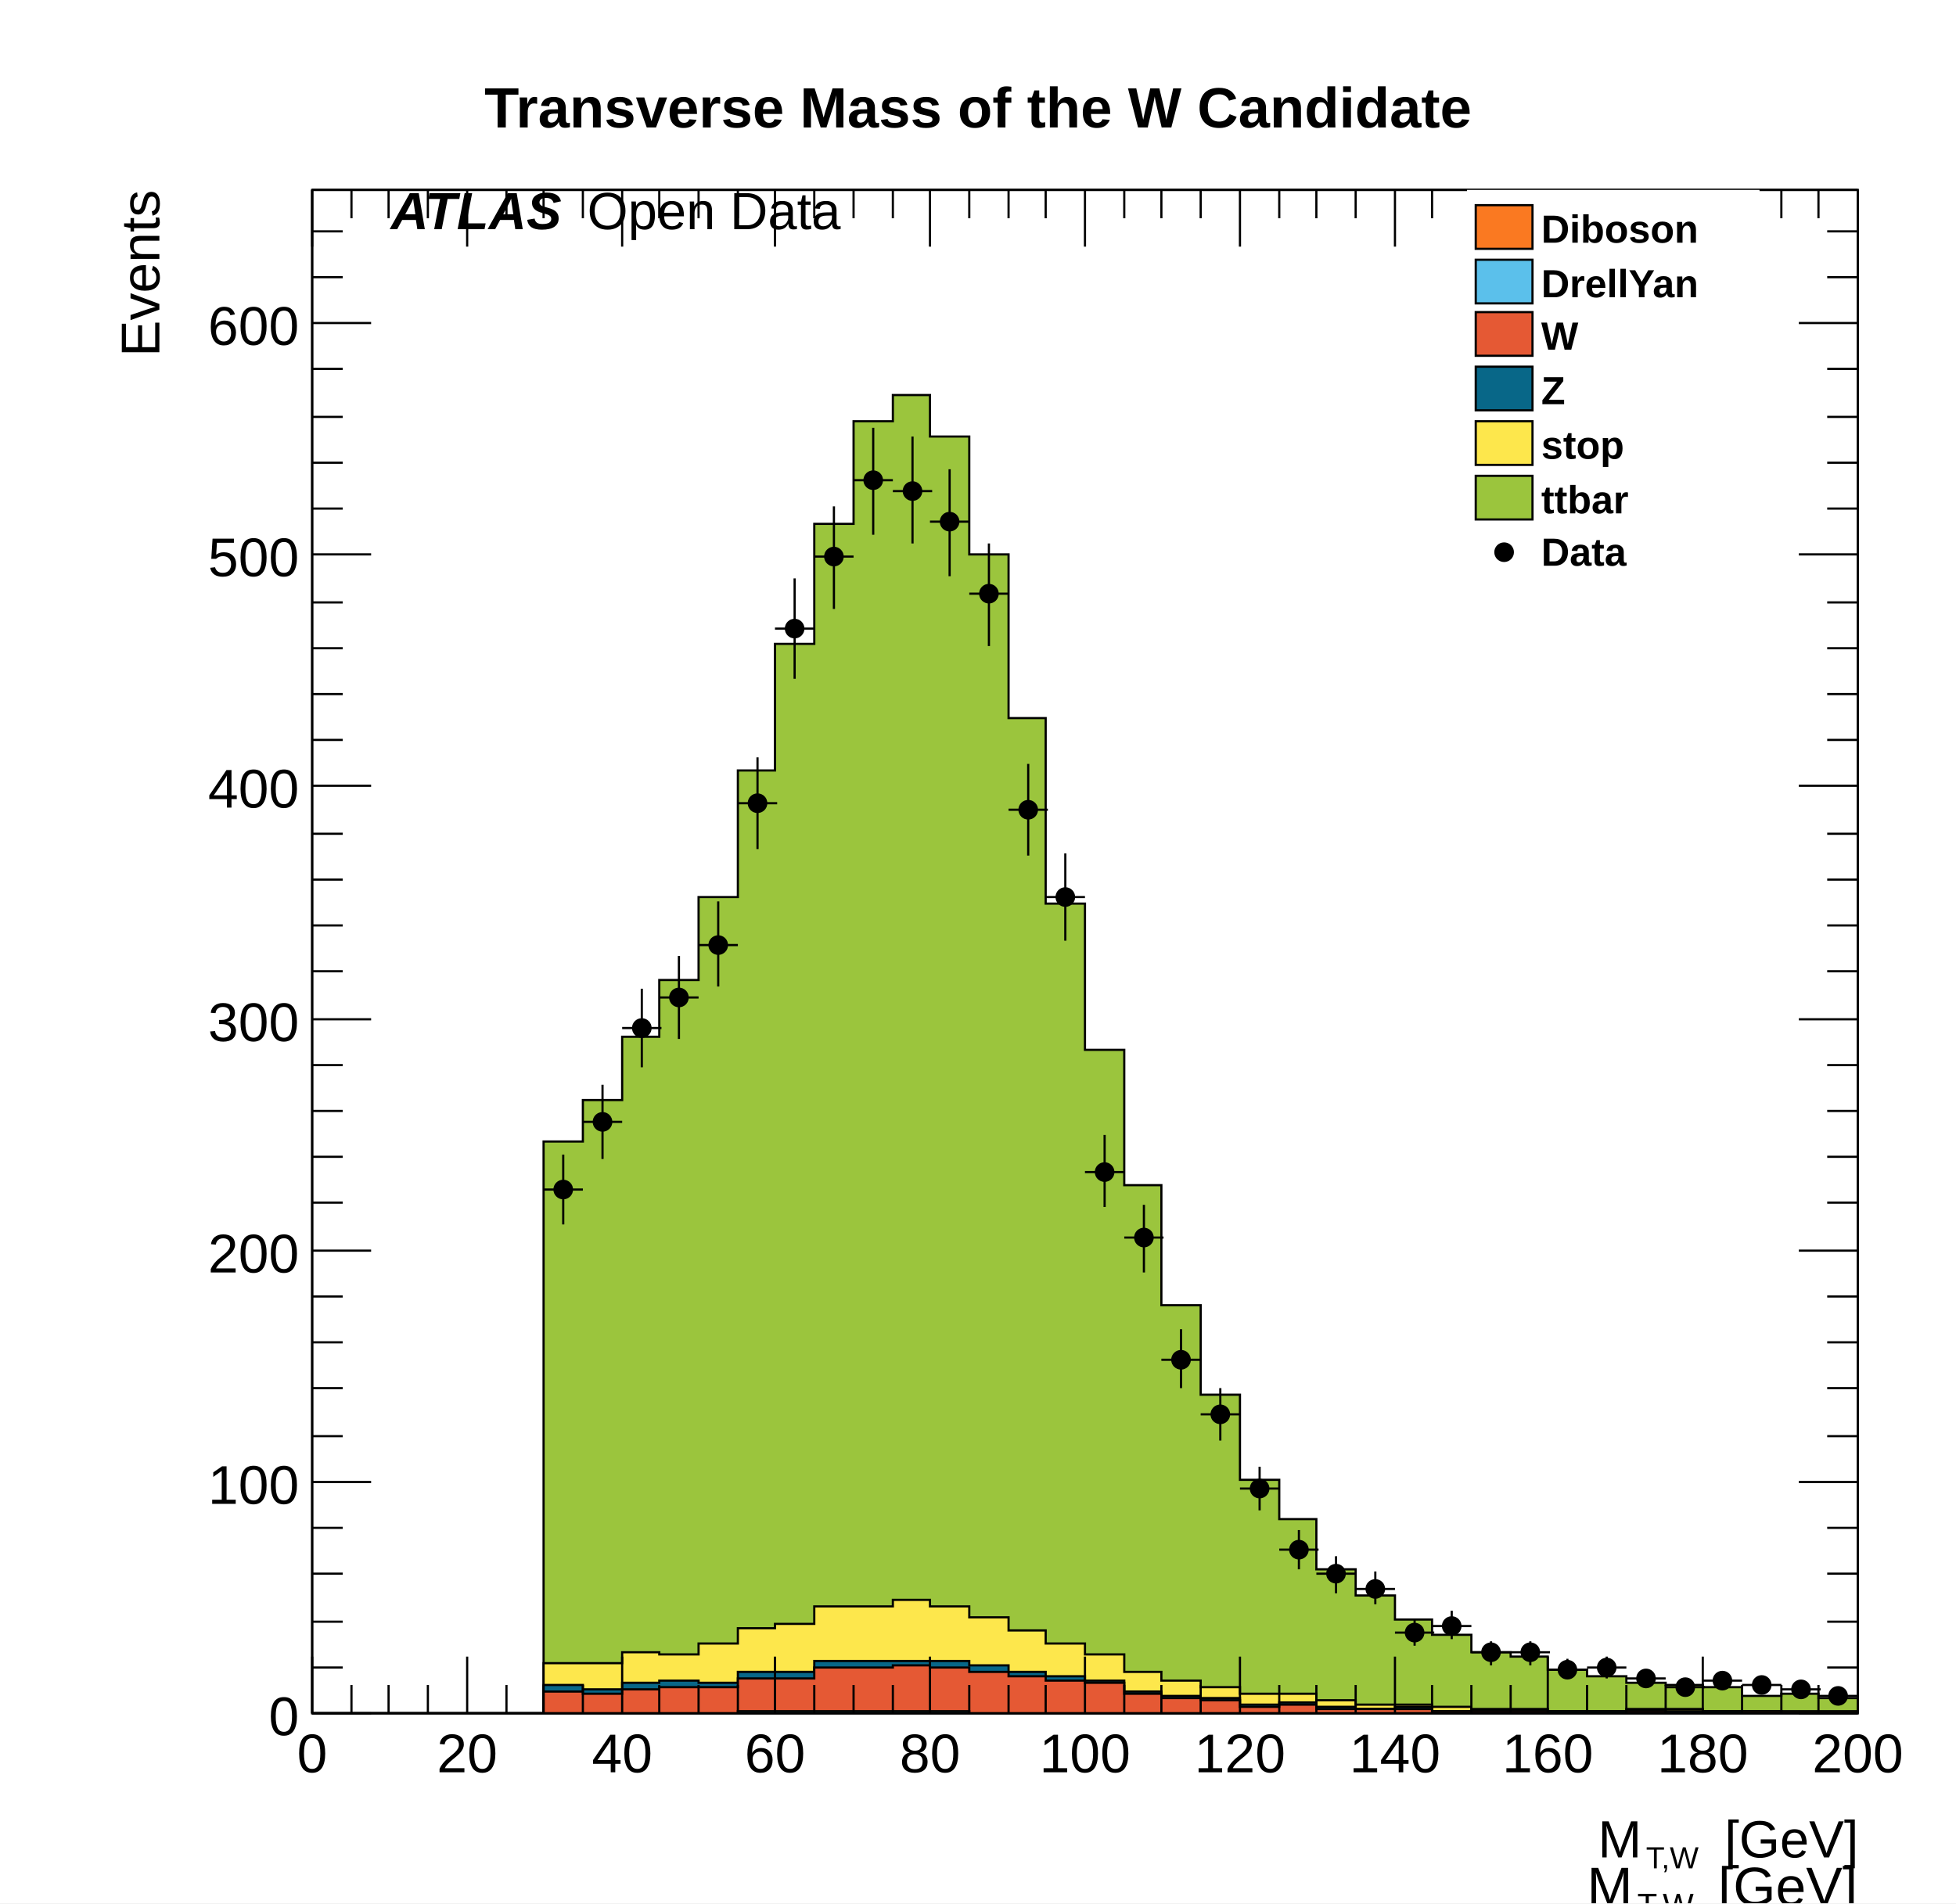
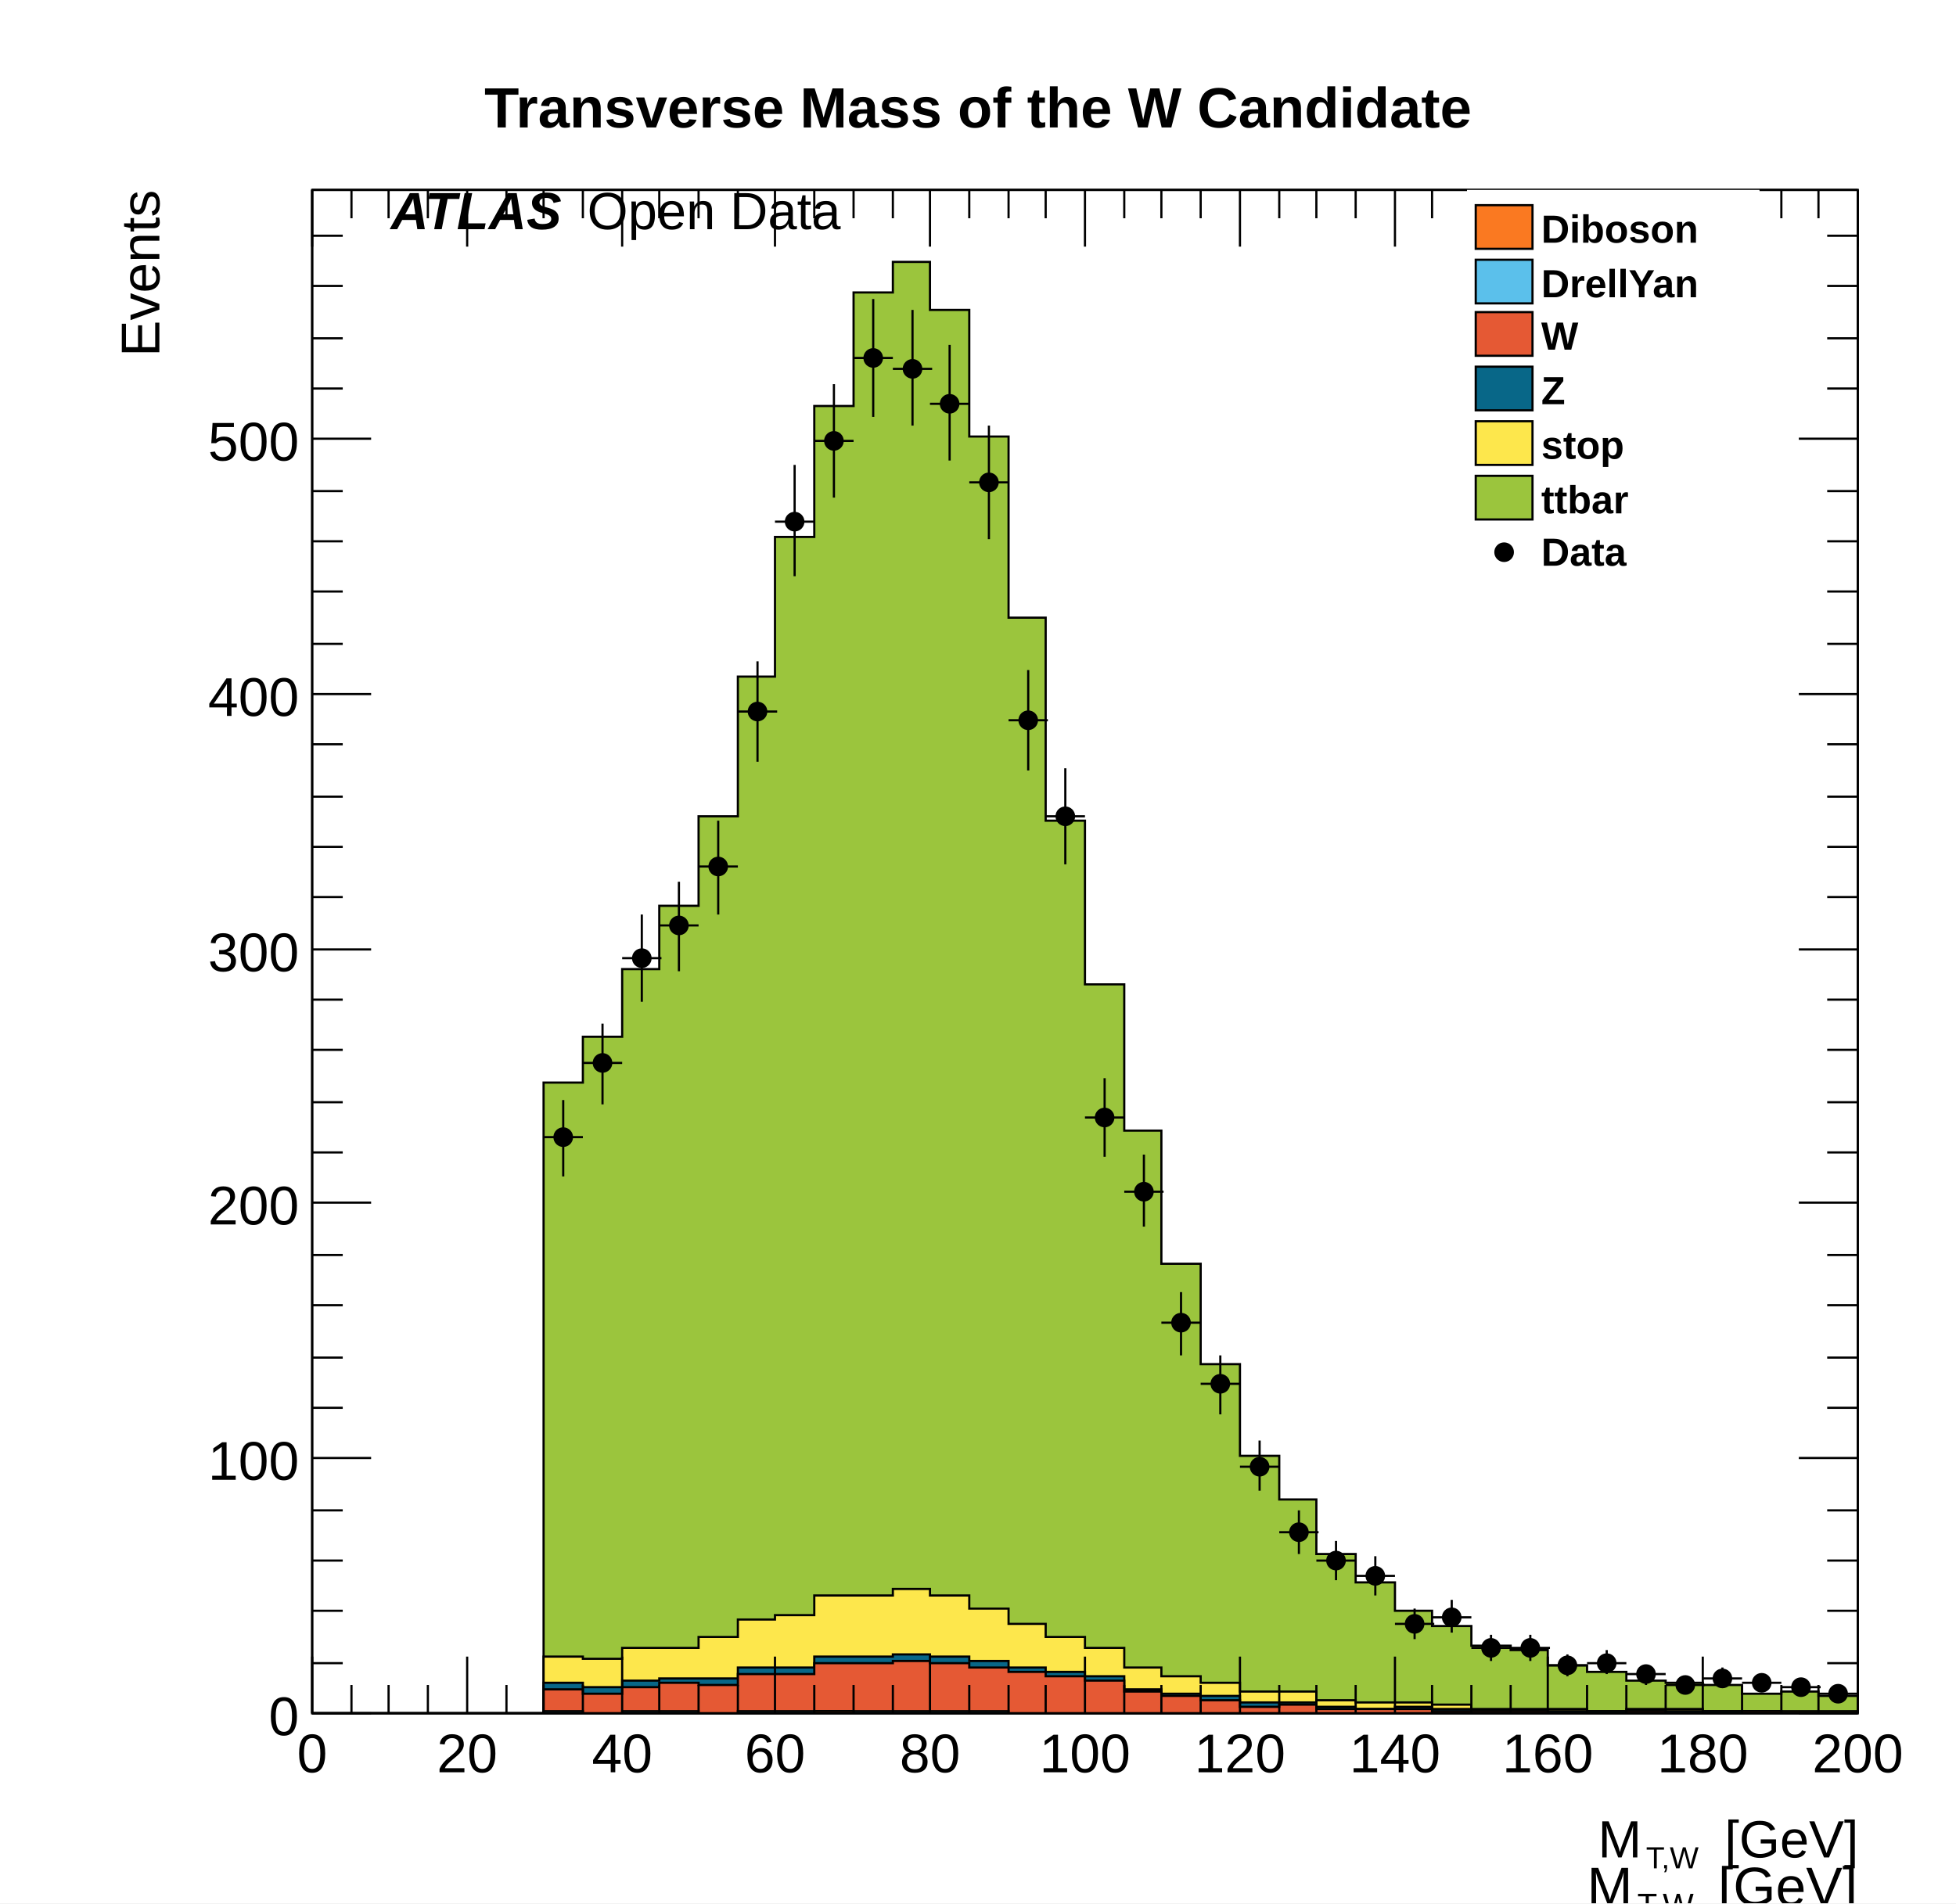
<svg xmlns="http://www.w3.org/2000/svg" viewBox="0 0 896 872" preserveAspectRatio="none" width="896" height="872">
  <path d="M0,0H896V872H0Z" style="fill: white;" />
  <g>
    <svg viewBox="0 0 896 872" preserveAspectRatio="none" x="0" y="0" width="896" height="872">
      <path d="M0,0H896V872H0Z" style="fill: white;" />
      <g>
        <g transform="translate(143,87)">
          <path d="M0,0H708V698H0Z" style="fill: white; stroke: black; stroke-width: 1;" />
          <svg x="0" y="0" overflow="hidden" width="708" height="698" viewBox="0 0 708 698">
            <g>
-               <path d="M0,698h106v-262h18v-19h18v-29h17v-26h18v-38h18v-58h17v-58h18v-55h18v-47h18v-12h17v19h18v54h18v75h17v85h18v67h18v62h17v55h18v41h18v39h18v18h17v23h18v12h18v11h17v7h18v8h18v2h17v6h18v3h18v3h18v1h17v1h18v4h18v-1h17v2h18L708,701H0Z" style="stroke-linejoin: miter; stroke: black; stroke-width: 1; fill: #9bc53d;" />
+               <path d="M0,698h106v-289h18v-21h18v-31h17v-29h18v-41h18v-64h17v-64h18v-60h18v-52h18v-14h17v22h18v58h18v83h17v93h18v75h18v67h17v61h18v46h18v42h18v20h17v25h18v13h18v13h17v7h18v9h18v2h17v7h18v3h18v4h18v1h17v1h18v4h18v-1h17v2h18L708,701H0Z" style="stroke-linejoin: miter; stroke: black; stroke-width: 1; fill: #9bc53d;" />
            </g>
            <g>
-               <path d="M0,698h106v-23h36v-5h17v1h18v-5h18v-7h17v-2h18v-8h36v-3h17v3h18v5h18v6h17v6h18v5h18v8h17v4h18v3h18v3h35v3h18v2h35v1h18v1h35v1h36v-1h35v1h71L708,701H0Z" style="stroke-linejoin: miter; stroke: black; stroke-width: 1; fill: #fde74c;" />
+               <path d="M0,698h106v-26h18v1h18v-5h35v-5h18v-8h17v-2h18v-9h36v-3h17v3h18v6h18v7h17v6h18v5h18v9h17v4h18v3h18v4h35v4h18v1h35v1h18v2h53v1h18v-1h35v1h71L708,701H0Z" style="stroke-linejoin: miter; stroke: black; stroke-width: 1; fill: #fde74c;" />
            </g>
            <g>
-               <path d="M0,698h106v-13h18v2h18v-3h17v-1h18v1h18v-5h35v-5h71v2h18v3h17v2h18v2h18v5h17v2h18v1h18v3h18v-1h17v2h18v1h18v-1h17v2h160v1h35L708,701H0Z" style="stroke-linejoin: miter; stroke: black; stroke-width: 1; fill: #086788;" />
+               <path d="M0,698h106v-14h18v2h18v-3h17v-1h36v-5h35v-5h36v-1h17v1h18v2h18v3h17v2h18v2h18v6h17v2h18v1h18v3h35v2h18v1h18v-1h17v1h18v1h142v1h35L708,701H0Z" style="stroke-linejoin: miter; stroke: black; stroke-width: 1; fill: #086788;" />
            </g>
            <g>
-               <path d="M0,698h106v-10h18v1h18v-2h17v-1h36v-4h35v-5h36v-1h17v1h18v2h18v2h17v2h18v1h18v5h17v2h18v1h18v3h18v-1h17v2h53v1h53v1h36v-1h18v1h35v-1h18v1h35L708,701H0Z" style="stroke-linejoin: miter; stroke: black; stroke-width: 1; fill: #e55934;" />
+               <path d="M0,698h106v-11h18v2h18v-3h17v-2h18v1h18v-5h35v-5h36v-1h17v1h18v2h18v2h17v2h18v2h18v5h17v2h18v2h18v3h18v-1h17v2h53v1h53v1h36v-1h18v1h35v-1h18v1h35L708,701H0Z" style="stroke-linejoin: miter; stroke: black; stroke-width: 1; fill: #e55934;" />
            </g>
            <g>
-               <path d="M0,698h195v-1h106v1h407L708,701H0Z" style="stroke-linejoin: miter; stroke: black; stroke-width: 1; fill: #5bc0eb;" />
+               <path d="M0,698h106v-1h18v1h18v-1h35v1h18v-1h124v1h389L708,701H0Z" style="stroke-linejoin: miter; stroke: black; stroke-width: 1; fill: #5bc0eb;" />
            </g>
            <g>
-               <path d="M0,698h708L708,701H0Z" style="stroke-linejoin: miter; stroke: black; stroke-width: 1; fill: #fa7921;" />
+               <path d="M0,698h230v-1h18v1h460L708,701H0Z" style="stroke-linejoin: miter; stroke: black; stroke-width: 1; fill: #fa7921;" />
            </g>
            <g>
-               <path d="M106,458h18M115,442v32M124,427h18M133,410v34M142,384h18M151,366v36M159,370h18M168,351v38M177,346h18M186,326v39M195,281h18M204,260v42M212,201h18M221,178v46M230,168h18M239,145v47M248,133h18M257,109v49M266,138h18M275,113v49M283,152h18M292,128v49M301,185h18M310,162v47M319,284h18M328,263v42M336,324h18M345,304v40M354,450h18M363,433v33M372,480h18M381,465v31M389,536h18M398,522v27M407,561h18M416,549v24M425,595h18M434,585v20M443,623h18M452,614v18M460,634h18M469,626v17M478,641h18M487,633v15M496,661h18M505,655v12M513,658h18M522,651v13M531,670h18M540,665v11M549,670h18M558,665v11M566,678h18M575,673v9M584,677h18M593,672v10M602,682h18M611,678v8M620,686h18M629,683v7M637,683h18M646,679v8M655,685h18M664,682v7M673,687h18M682,684v7M690,690h18M699,687v6" style="stroke: black; stroke-width: 1;" />
-               <path d="M111,458a4,4,0,1,0,8,0a4,4,0,1,0,-8,0zM129,427a4,4,0,1,0,8,0a4,4,0,1,0,-8,0zM147,384a4,4,0,1,0,8,0a4,4,0,1,0,-8,0zM164,370a4,4,0,1,0,8,0a4,4,0,1,0,-8,0zM182,346a4,4,0,1,0,8,0a4,4,0,1,0,-8,0zM200,281a4,4,0,1,0,8,0a4,4,0,1,0,-8,0zM217,201a4,4,0,1,0,8,0a4,4,0,1,0,-8,0zM235,168a4,4,0,1,0,8,0a4,4,0,1,0,-8,0zM253,133a4,4,0,1,0,8,0a4,4,0,1,0,-8,0zM271,138a4,4,0,1,0,8,0a4,4,0,1,0,-8,0zM288,152a4,4,0,1,0,8,0a4,4,0,1,0,-8,0zM306,185a4,4,0,1,0,8,0a4,4,0,1,0,-8,0zM324,284a4,4,0,1,0,8,0a4,4,0,1,0,-8,0zM341,324a4,4,0,1,0,8,0a4,4,0,1,0,-8,0zM359,450a4,4,0,1,0,8,0a4,4,0,1,0,-8,0zM377,480a4,4,0,1,0,8,0a4,4,0,1,0,-8,0zM394,536a4,4,0,1,0,8,0a4,4,0,1,0,-8,0zM412,561a4,4,0,1,0,8,0a4,4,0,1,0,-8,0zM430,595a4,4,0,1,0,8,0a4,4,0,1,0,-8,0zM448,623a4,4,0,1,0,8,0a4,4,0,1,0,-8,0zM465,634a4,4,0,1,0,8,0a4,4,0,1,0,-8,0zM483,641a4,4,0,1,0,8,0a4,4,0,1,0,-8,0zM501,661a4,4,0,1,0,8,0a4,4,0,1,0,-8,0zM518,658a4,4,0,1,0,8,0a4,4,0,1,0,-8,0zM536,670a4,4,0,1,0,8,0a4,4,0,1,0,-8,0zM554,670a4,4,0,1,0,8,0a4,4,0,1,0,-8,0zM571,678a4,4,0,1,0,8,0a4,4,0,1,0,-8,0zM589,677a4,4,0,1,0,8,0a4,4,0,1,0,-8,0zM607,682a4,4,0,1,0,8,0a4,4,0,1,0,-8,0zM625,686a4,4,0,1,0,8,0a4,4,0,1,0,-8,0zM642,683a4,4,0,1,0,8,0a4,4,0,1,0,-8,0zM660,685a4,4,0,1,0,8,0a4,4,0,1,0,-8,0zM678,687a4,4,0,1,0,8,0a4,4,0,1,0,-8,0zM695,690a4,4,0,1,0,8,0a4,4,0,1,0,-8,0z" style="stroke: black; fill: black;" />
+               <path d="M106,434h18M115,417v35M124,400h18M133,382v37M142,352h18M151,332v40M159,337h18M168,317v41M177,310h18M186,289v43M195,239h18M204,216v46M212,152h18M221,126v51M230,115h18M239,89v52M248,77h18M257,50v54M266,82h18M275,55v53M283,98h18M292,71v53M301,134h18M310,108v52M319,243h18M328,220v46M336,287h18M345,265v44M354,425h18M363,407v36M372,459h18M381,442v33M389,519h18M398,505v29M407,547h18M416,534v27M425,585h18M434,573v23M443,615h18M452,605v20M460,628h18M469,619v18M478,635h18M487,626v18M496,657h18M505,650v14M513,654h18M522,646v15M531,668h18M540,662v12M549,668h18M558,662v12M566,676h18M575,671v10M584,675h18M593,669v11M602,680h18M611,676v9M620,685h18M629,681v8M637,682h18M646,677v9M655,684h18M664,680v8M673,686h18M682,683v7M690,689h18M699,685v7" style="stroke: black; stroke-width: 1;" />
+               <path d="M111,434a4,4,0,1,0,8,0a4,4,0,1,0,-8,0zM129,400a4,4,0,1,0,8,0a4,4,0,1,0,-8,0zM147,352a4,4,0,1,0,8,0a4,4,0,1,0,-8,0zM164,337a4,4,0,1,0,8,0a4,4,0,1,0,-8,0zM182,310a4,4,0,1,0,8,0a4,4,0,1,0,-8,0zM200,239a4,4,0,1,0,8,0a4,4,0,1,0,-8,0zM217,152a4,4,0,1,0,8,0a4,4,0,1,0,-8,0zM235,115a4,4,0,1,0,8,0a4,4,0,1,0,-8,0zM253,77a4,4,0,1,0,8,0a4,4,0,1,0,-8,0zM271,82a4,4,0,1,0,8,0a4,4,0,1,0,-8,0zM288,98a4,4,0,1,0,8,0a4,4,0,1,0,-8,0zM306,134a4,4,0,1,0,8,0a4,4,0,1,0,-8,0zM324,243a4,4,0,1,0,8,0a4,4,0,1,0,-8,0zM341,287a4,4,0,1,0,8,0a4,4,0,1,0,-8,0zM359,425a4,4,0,1,0,8,0a4,4,0,1,0,-8,0zM377,459a4,4,0,1,0,8,0a4,4,0,1,0,-8,0zM394,519a4,4,0,1,0,8,0a4,4,0,1,0,-8,0zM412,547a4,4,0,1,0,8,0a4,4,0,1,0,-8,0zM430,585a4,4,0,1,0,8,0a4,4,0,1,0,-8,0zM448,615a4,4,0,1,0,8,0a4,4,0,1,0,-8,0zM465,628a4,4,0,1,0,8,0a4,4,0,1,0,-8,0zM483,635a4,4,0,1,0,8,0a4,4,0,1,0,-8,0zM501,657a4,4,0,1,0,8,0a4,4,0,1,0,-8,0zM518,654a4,4,0,1,0,8,0a4,4,0,1,0,-8,0zM536,668a4,4,0,1,0,8,0a4,4,0,1,0,-8,0zM554,668a4,4,0,1,0,8,0a4,4,0,1,0,-8,0zM571,676a4,4,0,1,0,8,0a4,4,0,1,0,-8,0zM589,675a4,4,0,1,0,8,0a4,4,0,1,0,-8,0zM607,680a4,4,0,1,0,8,0a4,4,0,1,0,-8,0zM625,685a4,4,0,1,0,8,0a4,4,0,1,0,-8,0zM642,682a4,4,0,1,0,8,0a4,4,0,1,0,-8,0zM660,684a4,4,0,1,0,8,0a4,4,0,1,0,-8,0zM678,686a4,4,0,1,0,8,0a4,4,0,1,0,-8,0zM695,689a4,4,0,1,0,8,0a4,4,0,1,0,-8,0z" style="stroke: black; fill: black;" />
            </g>
          </svg>
          <g>
            <g transform="translate(0,698)">
              <path d="M0,0h708M0,-698h708M0,-26V0M18,-13V0M35,-13V0M53,-13V0M71,-26V0M89,-13V0M106,-13V0M124,-13V0M142,-26V0M159,-13V0M177,-13V0M195,-13V0M212,-26V0M230,-13V0M248,-13V0M266,-13V0M283,-26V0M301,-13V0M319,-13V0M336,-13V0M354,-26V0M372,-13V0M389,-13V0M407,-13V0M425,-26V0M443,-13V0M460,-13V0M478,-13V0M496,-26V0M513,-13V0M531,-13V0M549,-13V0M566,-26V0M584,-13V0M602,-13V0M620,-13V0M637,-26V0M655,-13V0M673,-13V0M690,-13V0M708,-26V0M0,-672V-698M18,-685V-698M35,-685V-698M53,-685V-698M71,-672V-698M89,-685V-698M106,-685V-698M124,-685V-698M142,-672V-698M159,-685V-698M177,-685V-698M195,-685V-698M212,-672V-698M230,-685V-698M248,-685V-698M266,-685V-698M283,-672V-698M301,-685V-698M319,-685V-698M336,-685V-698M354,-672V-698M372,-685V-698M389,-685V-698M407,-685V-698M425,-672V-698M443,-685V-698M460,-685V-698M478,-685V-698M496,-672V-698M513,-685V-698M531,-685V-698M549,-685V-698M566,-672V-698M584,-685V-698M602,-685V-698M620,-685V-698M637,-672V-698M655,-685V-698M673,-685V-698M690,-685V-698M708,-672V-698" style="stroke: black; stroke-width: 1;" />
              <g font-family="Arial" font-size="25" space="preserve" fill="black" text-anchor="middle">
                <text dy=".8em" transform="translate(0,7)">
         0
        </text>
                <text dy=".8em" transform="translate(71,7)">
         20
        </text>
                <text dy=".8em" transform="translate(142,7)">
         40
        </text>
                <text dy=".8em" transform="translate(212,7)">
         60
        </text>
                <text dy=".8em" transform="translate(283,7)">
         80
        </text>
                <text dy=".8em" transform="translate(354,7)">
         100
        </text>
                <text dy=".8em" transform="translate(425,7)">
         120
        </text>
                <text dy=".8em" transform="translate(496,7)">
         140
        </text>
                <text dy=".8em" transform="translate(566,7)">
         160
        </text>
                <text dy=".8em" transform="translate(637,7)">
         180
        </text>
                <text dy=".8em" transform="translate(708,7)">
         200
        </text>
              </g>
              <g font-family="Arial" font-size="25" space="preserve" transform="translate(708,80)">
                <g transform="translate(-134,8)">
                  <text fill="black" font-size="25" x="10">
          M
         </text>
                  <text fill="black" font-size="15" transform="translate(33,5)">
          T,W
         </text>
                  <text fill="black" font-size="25" x="70">
          [GeV]
         </text>
                </g>
              </g>
            </g>
            <g>
-               <path d="M0,0v698M708,0v698M27,698H0M14,677H0M14,656H0M14,634H0M14,613H0M27,592H0M14,571H0M14,549H0M14,528H0M14,507H0M27,486H0M14,464H0M14,443H0M14,422H0M14,401H0M27,380H0M14,358H0M14,337H0M14,316H0M14,295H0M27,273H0M14,252H0M14,231H0M14,210H0M14,189H0M27,167H0M14,146H0M14,125H0M14,104H0M14,82H0M27,61H0M14,40H0M14,19H0M681,698H708M694,677H708M694,656H708M694,634H708M694,613H708M681,592H708M694,571H708M694,549H708M694,528H708M694,507H708M681,486H708M694,464H708M694,443H708M694,422H708M694,401H708M681,380H708M694,358H708M694,337H708M694,316H708M694,295H708M681,273H708M694,252H708M694,231H708M694,210H708M694,189H708M681,167H708M694,146H708M694,125H708M694,104H708M694,82H708M681,61H708M694,40H708M694,19H708" style="stroke: black; stroke-width: 1;" />
+               <path d="M0,0v698M708,0v698M27,698H0M14,675H0M14,651H0M14,628H0M14,605H0M27,581H0M14,558H0M14,535H0M14,511H0M14,488H0M27,464H0M14,441H0M14,418H0M14,394H0M14,371H0M27,348H0M14,324H0M14,301H0M14,278H0M14,254H0M27,231H0M14,208H0M14,184H0M14,161H0M14,138H0M27,114H0M14,91H0M14,68H0M14,44H0M14,21H0M681,698H708M694,675H708M694,651H708M694,628H708M694,605H708M681,581H708M694,558H708M694,535H708M694,511H708M694,488H708M681,464H708M694,441H708M694,418H708M694,394H708M694,371H708M681,348H708M694,324H708M694,301H708M694,278H708M694,254H708M681,231H708M694,208H708M694,184H708M694,161H708M694,138H708M681,114H708M694,91H708M694,68H708M694,44H708M694,21H708" style="stroke: black; stroke-width: 1;" />
              <g font-family="Arial" font-size="25" space="preserve" fill="black" text-anchor="end">
                <text dy=".4em" transform="translate(-6,698)">
         0
        </text>
-                 <text dy=".4em" transform="translate(-6,592)">
+                 <text dy=".4em" transform="translate(-6,581)">
         100
        </text>
-                 <text dy=".4em" transform="translate(-6,486)">
+                 <text dy=".4em" transform="translate(-6,464)">
         200
        </text>
-                 <text dy=".4em" transform="translate(-6,380)">
+                 <text dy=".4em" transform="translate(-6,348)">
         300
        </text>
-                 <text dy=".4em" transform="translate(-6,273)">
+                 <text dy=".4em" transform="translate(-6,231)">
         400
        </text>
-                 <text dy=".4em" transform="translate(-6,167)">
+                 <text dy=".4em" transform="translate(-6,114)">
         500
-         </text>
-                 <text dy=".4em" transform="translate(-6,61)">
-          600
        </text>
              </g>
              <g font-family="Arial" font-size="25" space="preserve" transform="translate(-80)">
                <text fill="black" text-anchor="end" dy=".4em" transform="rotate(270)">
         Events
        </text>
              </g>
            </g>
          </g>
        </g>
        <g transform="translate(134,26)" font-family="Arial" font-size="26" space="preserve" font-weight="bold">
          <text fill="black" text-anchor="middle" dy=".4em" transform="translate(314,22)">
      Transverse Mass of the W Candidate
     </text>
        </g>
      </g>
    </svg>
    <g font-family="Arial" font-size="24" space="preserve" font-weight="bold" font-style="oblique">
      <text fill="black" text-anchor="start" transform="translate(179,105)">
    ATLAS
   </text>
    </g>
    <g font-family="Arial" font-size="24" space="preserve">
      <text fill="black" text-anchor="start" transform="translate(269,105)">
    Open Data
   </text>
    </g>
    <g font-family="Arial" font-size="24" space="preserve">
      <g transform="translate(722,851)">
        <text fill="black" font-size="24" x="10">
     M
    </text>
        <text fill="black" font-size="14" transform="translate(32,5)">
     T,W
    </text>
        <text fill="black" font-size="24" x="68">
     [GeV]
    </text>
      </g>
    </g>
    <g transform="translate(672,87)" font-family="Arial" font-size="18" space="preserve" font-weight="bold">
      <path d="M0,0H134V183H0Z" style="fill: white;" />
      <path d="M4,7v20h26v-20z" style="fill: #fa7921; stroke: black; stroke-width: 1;" />
      <text fill="black" text-anchor="start" dy=".4em" transform="translate(34,17)">
    Diboson
   </text>
      <path d="M4,32v20h26v-20z" style="fill: #5bc0eb; stroke: black; stroke-width: 1;" />
      <text fill="black" text-anchor="start" dy=".4em" transform="translate(34,42)">
    DrellYan
   </text>
      <path d="M4,56v20h26v-20z" style="fill: #e55934; stroke: black; stroke-width: 1;" />
      <text fill="black" text-anchor="start" dy=".4em" transform="translate(34,66)">
    W
   </text>
      <path d="M4,81v20h26v-20z" style="fill: #086788; stroke: black; stroke-width: 1;" />
      <text fill="black" text-anchor="start" dy=".4em" transform="translate(34,91)">
    Z
   </text>
      <path d="M4,106v20h26v-20z" style="fill: #fde74c; stroke: black; stroke-width: 1;" />
      <text fill="black" text-anchor="start" dy=".4em" transform="translate(34,116)">
    stop
   </text>
      <path d="M4,131v20h26v-20z" style="fill: #9bc53d; stroke: black; stroke-width: 1;" />
      <text fill="black" text-anchor="start" dy=".4em" transform="translate(34,141)">
    ttbar
   </text>
      <path d="M13,166a4,4,0,1,0,8,0a4,4,0,1,0,-8,0z" style="stroke: black; fill: black;" />
      <text fill="black" text-anchor="start" dy=".4em" transform="translate(34,165)">
    Data
   </text>
    </g>
  </g>
</svg>
